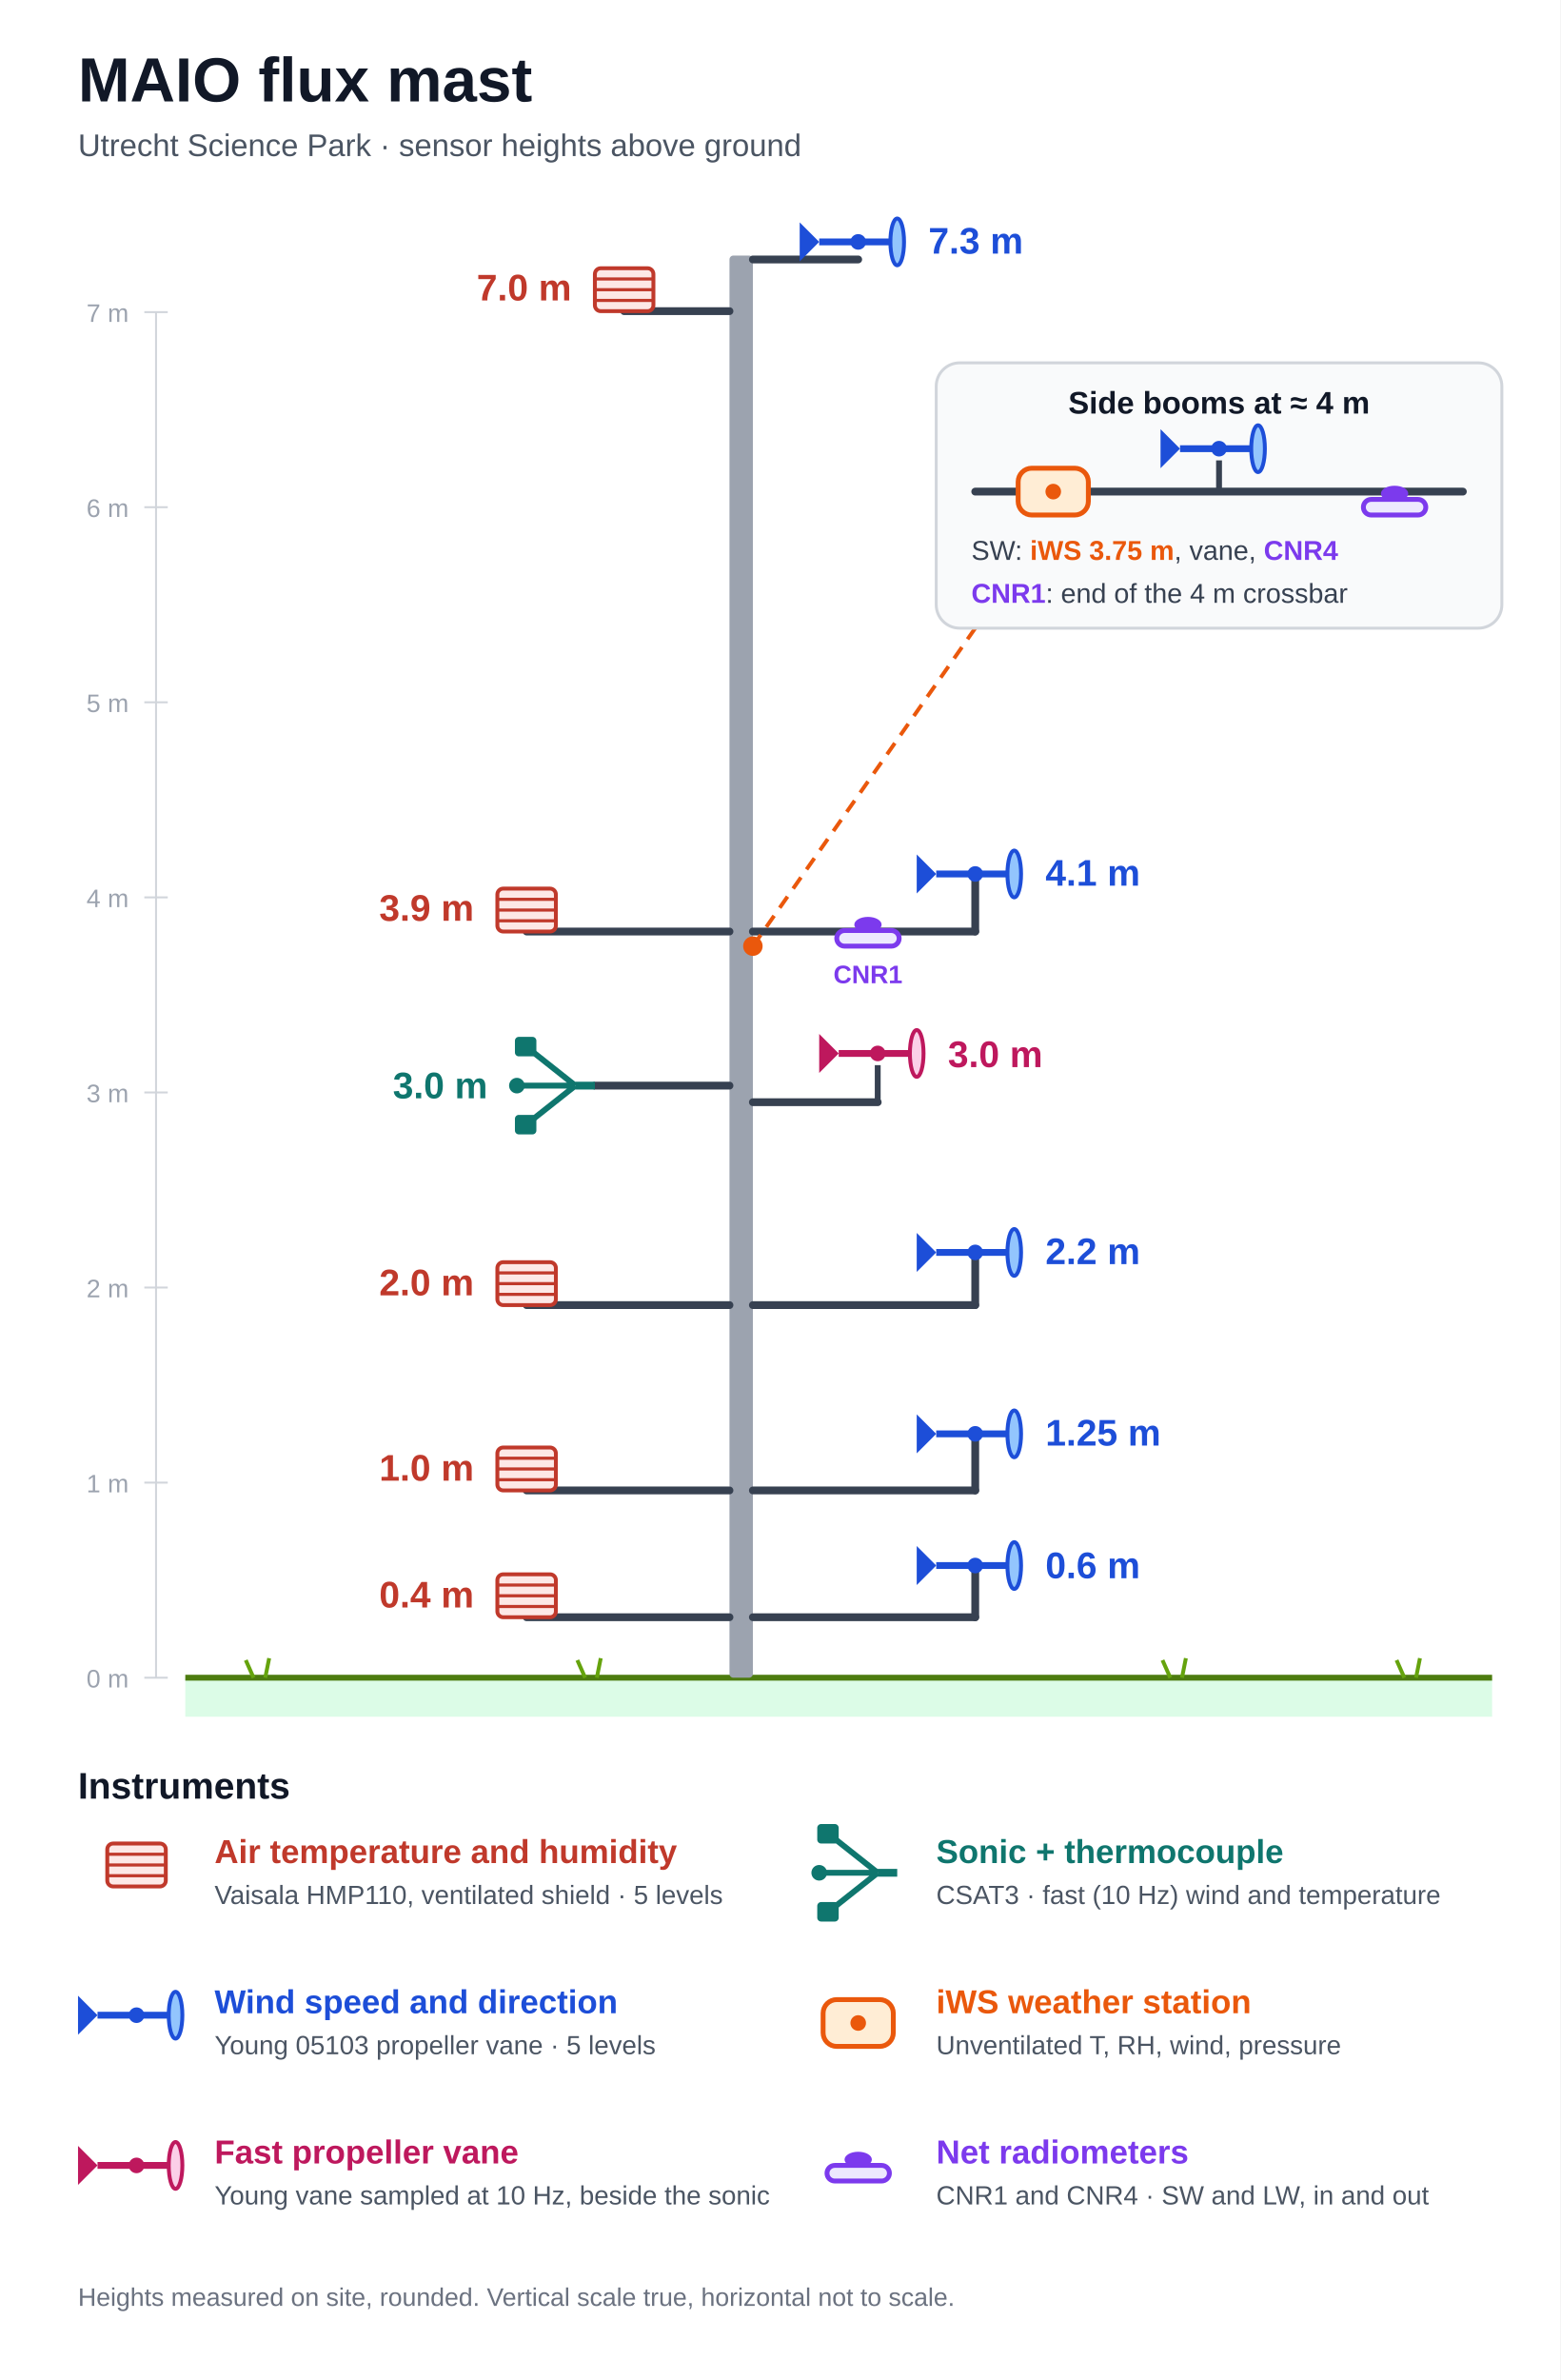
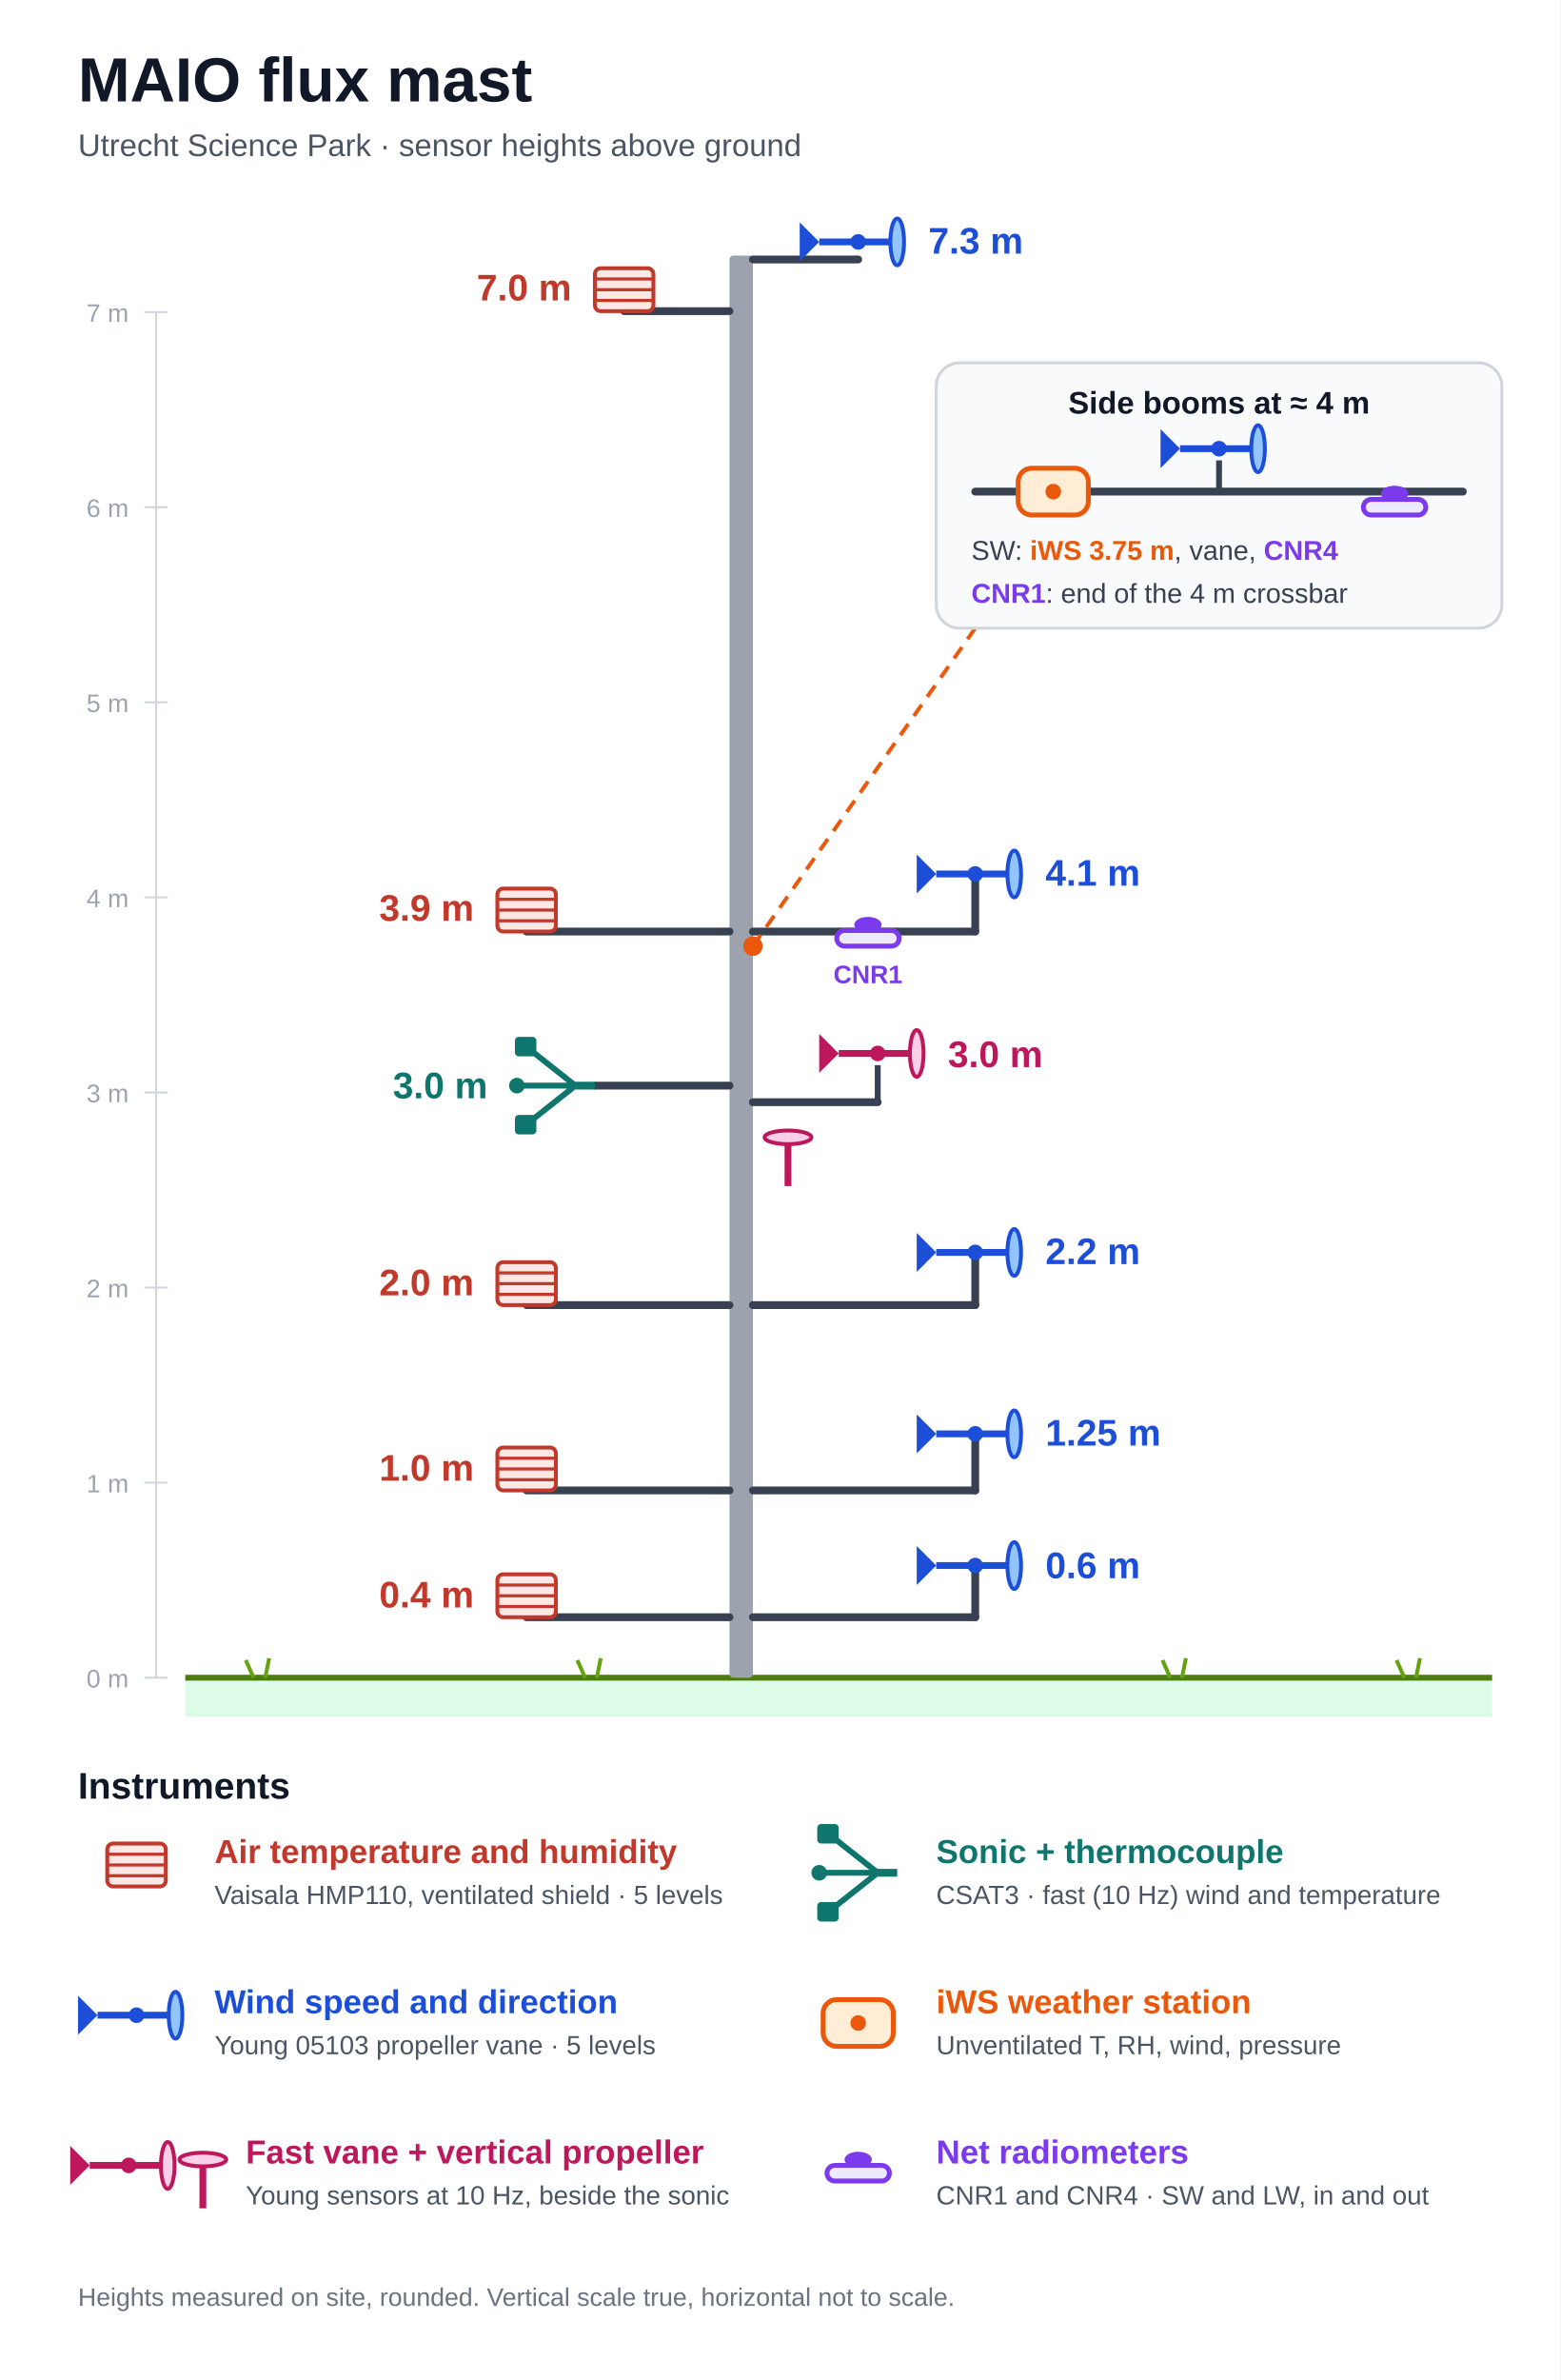
<svg xmlns="http://www.w3.org/2000/svg" width="800" height="1220" viewBox="0 0 800 1220" font-family="Segoe UI, Arial, sans-serif">
  <defs>
    <g id="shield">
      <rect x="-15" y="-22" width="30" height="22" rx="3" fill="#fde8e6" stroke="#c0392b" stroke-width="2" />
      <line x1="-15" y1="-16.5" x2="15" y2="-16.5" stroke="#c0392b" stroke-width="1.6" />
      <line x1="-15" y1="-11" x2="15" y2="-11" stroke="#c0392b" stroke-width="1.6" />
      <line x1="-15" y1="-5.5" x2="15" y2="-5.5" stroke="#c0392b" stroke-width="1.6" />
    </g>
    <g id="vane">
      <line x1="-20" y1="0" x2="18" y2="0" stroke="#1d4ed8" stroke-width="3.5" />
      <path d="M-20,0 L-30,-10 L-30,10 Z" fill="#1d4ed8" />
      <ellipse cx="20" cy="0" rx="3.5" ry="12" fill="#93c5fd" stroke="#1d4ed8" stroke-width="2" />
      <circle cx="0" cy="0" r="4" fill="#1d4ed8" />
    </g>
    <g id="vanef">
      <line x1="-20" y1="0" x2="18" y2="0" stroke="#be185d" stroke-width="3.5" />
      <path d="M-20,0 L-30,-10 L-30,10 Z" fill="#be185d" />
      <ellipse cx="20" cy="0" rx="3.5" ry="12" fill="#fbcfe8" stroke="#be185d" stroke-width="2" />
      <circle cx="0" cy="0" r="4" fill="#be185d" />
+     </g>
+     <g id="prop">
+       <line x1="0" y1="12" x2="0" y2="-12" stroke="#be185d" stroke-width="3.5" />
+       <ellipse cx="0" cy="-13" rx="12" ry="3.5" fill="#fbcfe8" stroke="#be185d" stroke-width="2" />
    </g>
    <g id="sonic">
      <line x1="0" y1="0" x2="-10" y2="0" stroke="#0f766e" stroke-width="4" />
      <path d="M-10,0 L-34,-19 M-10,0 L-34,19 M-10,0 L-40,0" stroke="#0f766e" stroke-width="3" fill="none" />
      <rect x="-41" y="-25" width="11" height="10" rx="2" fill="#0f766e" />
      <rect x="-41" y="15" width="11" height="10" rx="2" fill="#0f766e" />
      <circle cx="-40" cy="0" r="4" fill="#0f766e" />
    </g>
    <g id="iws">
      <rect x="-18" y="-12" width="36" height="24" rx="7" fill="#ffedd5" stroke="#ea580c" stroke-width="2.5" />
      <circle cx="0" cy="0" r="4" fill="#ea580c" />
    </g>
    <g id="cnr">
      <rect x="-16" y="-4" width="32" height="8" rx="4" fill="#ede9fe" stroke="#7c3aed" stroke-width="2.5" />
      <ellipse cx="0" cy="-7" rx="7" ry="4" fill="#7c3aed" />
    </g>
  </defs>
  <rect width="800" height="1220" fill="#ffffff" />
  <text x="40" y="52" font-size="32" font-weight="700" fill="#111827">MAIO flux mast</text>
  <text x="40" y="80" font-size="16" fill="#4b5563">Utrecht Science Park · sensor heights above ground</text>
  <g font-size="13" fill="#9ca3af" stroke="#d1d5db">
    <line x1="80" y1="860" x2="80" y2="160" />
    <line x1="74" y1="860" x2="86" y2="860" />
    <line x1="74" y1="760" x2="86" y2="760" />
    <line x1="74" y1="660" x2="86" y2="660" />
    <line x1="74" y1="560" x2="86" y2="560" />
    <line x1="74" y1="460" x2="86" y2="460" />
    <line x1="74" y1="360" x2="86" y2="360" />
    <line x1="74" y1="260" x2="86" y2="260" />
    <line x1="74" y1="160" x2="86" y2="160" />
    <g stroke="none" text-anchor="end">
      <text x="66" y="865">0 m</text>
      <text x="66" y="765">1 m</text>
      <text x="66" y="665">2 m</text>
      <text x="66" y="565">3 m</text>
      <text x="66" y="465">4 m</text>
      <text x="66" y="365">5 m</text>
      <text x="66" y="265">6 m</text>
      <text x="66" y="165">7 m</text>
    </g>
  </g>
  <rect x="95" y="860" width="670" height="20" fill="#dcfce7" />
  <line x1="95" y1="860" x2="765" y2="860" stroke="#4d7c0f" stroke-width="3" />
  <g stroke="#65a30d" stroke-width="2">
    <path d="M130,860 l-4,-9 M136,860 l2,-10 M300,860 l-4,-9 M306,860 l2,-10 M600,860 l-4,-9 M606,860 l2,-10 M720,860 l-4,-9 M726,860 l2,-10" />
  </g>
  <rect x="374" y="131" width="12" height="729" rx="2" fill="#9ca3af" />
  <g stroke="#374151" stroke-width="4" stroke-linecap="round">
    <line x1="270" y1="829" x2="374" y2="829" />
    <line x1="270" y1="764" x2="374" y2="764" />
    <line x1="270" y1="669" x2="374" y2="669" />
    <line x1="270" y1="477.5" x2="374" y2="477.5" />
    <line x1="320" y1="159.5" x2="374" y2="159.5" />
    <line x1="305" y1="556.5" x2="374" y2="556.5" />
  </g>
  <use href="#shield" x="270" y="829" />
  <use href="#shield" x="270" y="764" />
  <use href="#shield" x="270" y="669" />
  <use href="#shield" x="270" y="477.5" />
  <use href="#shield" x="320" y="159.5" />
  <use href="#sonic" x="305" y="556.5" />
  <g font-size="19" font-weight="700" text-anchor="end" fill="#c0392b">
    <text x="243" y="824">0.4 m</text>
    <text x="243" y="759">1.0 m</text>
    <text x="243" y="664">2.0 m</text>
    <text x="243" y="472">3.9 m</text>
    <text x="293" y="154">7.0 m</text>
  </g>
  <text x="250" y="563" font-size="19" font-weight="700" text-anchor="end" fill="#0f766e">3.0 m</text>
  <g stroke="#374151" stroke-width="4" stroke-linecap="round">
    <line x1="386" y1="829" x2="500" y2="829" />
    <line x1="500" y1="829" x2="500" y2="802.5" />
    <line x1="386" y1="764" x2="500" y2="764" />
    <line x1="500" y1="764" x2="500" y2="735" />
    <line x1="386" y1="669" x2="500" y2="669" />
    <line x1="500" y1="669" x2="500" y2="642" />
    <line x1="386" y1="477.5" x2="500" y2="477.5" />
    <line x1="500" y1="477.5" x2="500" y2="448" />
    <line x1="386" y1="133" x2="440" y2="133" />
  </g>
  <use href="#vane" x="500" y="802.5" />
  <use href="#vane" x="500" y="735" />
  <use href="#vane" x="500" y="642" />
  <use href="#vane" x="500" y="448" />
  <use href="#vane" x="440" y="124" />
  <g font-size="19" font-weight="700" fill="#1d4ed8">
    <text x="536" y="809">0.6 m</text>
    <text x="536" y="741">1.25 m</text>
    <text x="536" y="648">2.2 m</text>
    <text x="536" y="454">4.1 m</text>
    <text x="476" y="130">7.3 m</text>
  </g>
  <line x1="386" y1="565" x2="450" y2="565" stroke="#374151" stroke-width="4" stroke-linecap="round" />
  <line x1="450" y1="565" x2="450" y2="546" stroke="#374151" stroke-width="3" />
  <use href="#vanef" x="450" y="540" />
  <text x="486" y="547" font-size="19" font-weight="700" fill="#be185d">3.0 m</text>
+   <use href="#prop" x="404" y="596" />
  <use href="#cnr" x="445" y="481" />
  <text x="445" y="504" font-size="13" font-weight="700" fill="#7c3aed" text-anchor="middle">CNR1</text>
  <line x1="386" y1="485" x2="500" y2="322" stroke="#ea580c" stroke-width="2" stroke-dasharray="7 5" />
  <circle cx="386" cy="485" r="5" fill="#ea580c" />
  <rect x="480" y="186" width="290" height="136" rx="12" fill="#f9fafb" stroke="#d1d5db" stroke-width="1.5" />
  <text x="625" y="212" font-size="16" font-weight="700" fill="#111827" text-anchor="middle">Side booms at ≈ 4 m</text>
  <line x1="500" y1="252" x2="750" y2="252" stroke="#374151" stroke-width="4" stroke-linecap="round" />
  <use href="#iws" x="540" y="252" />
  <line x1="625" y1="252" x2="625" y2="236" stroke="#374151" stroke-width="3" />
  <use href="#vane" x="625" y="230" />
  <use href="#cnr" x="715" y="260" />
  <text x="498" y="287" font-size="14" fill="#374151">SW: <tspan fill="#ea580c" font-weight="700">iWS 3.75 m</tspan>, vane, <tspan fill="#7c3aed" font-weight="700">CNR4</tspan>
  </text>
  <text x="498" y="309" font-size="14" fill="#374151">
    <tspan fill="#7c3aed" font-weight="700">CNR1</tspan>: end of the 4 m crossbar</text>
  <text x="40" y="922" font-size="19" font-weight="700" fill="#111827">Instruments</text>
  <use href="#shield" x="70" y="967" />
  <text x="110" y="955" font-size="17" font-weight="700" fill="#c0392b">Air temperature and humidity</text>
  <text x="110" y="976" font-size="13.5" fill="#4b5563">Vaisala HMP110, ventilated shield · 5 levels</text>
  <use href="#vane" x="70" y="1033" />
  <text x="110" y="1032" font-size="17" font-weight="700" fill="#1d4ed8">Wind speed and direction</text>
  <text x="110" y="1053" font-size="13.5" fill="#4b5563">Young 05103 propeller vane · 5 levels</text>
-   <use href="#vanef" x="70" y="1110" />
-   <text x="110" y="1109" font-size="17" font-weight="700" fill="#be185d">Fast propeller vane</text>
-   <text x="110" y="1130" font-size="13.5" fill="#4b5563">Young vane sampled at 10 Hz, beside the sonic</text>
+   <use href="#vanef" x="66" y="1110" />
+   <use href="#prop" x="104" y="1120" />
+   <text x="126" y="1109" font-size="17" font-weight="700" fill="#be185d">Fast vane + vertical propeller</text>
+   <text x="126" y="1130" font-size="13.5" fill="#4b5563">Young sensors at 10 Hz, beside the sonic</text>
  <use href="#sonic" x="460" y="960" />
  <text x="480" y="955" font-size="17" font-weight="700" fill="#0f766e">Sonic + thermocouple</text>
  <text x="480" y="976" font-size="13.5" fill="#4b5563">CSAT3 · fast (10 Hz) wind and temperature</text>
  <use href="#iws" x="440" y="1037" />
  <text x="480" y="1032" font-size="17" font-weight="700" fill="#ea580c">iWS weather station</text>
  <text x="480" y="1053" font-size="13.5" fill="#4b5563">Unventilated T, RH, wind, pressure</text>
  <use href="#cnr" x="440" y="1114" />
  <text x="480" y="1109" font-size="17" font-weight="700" fill="#7c3aed">Net radiometers</text>
  <text x="480" y="1130" font-size="13.5" fill="#4b5563">CNR1 and CNR4 · SW and LW, in and out</text>
  <text x="40" y="1182" font-size="13" fill="#6b7280">Heights measured on site, rounded. Vertical scale true, horizontal not to scale.</text>
</svg>
